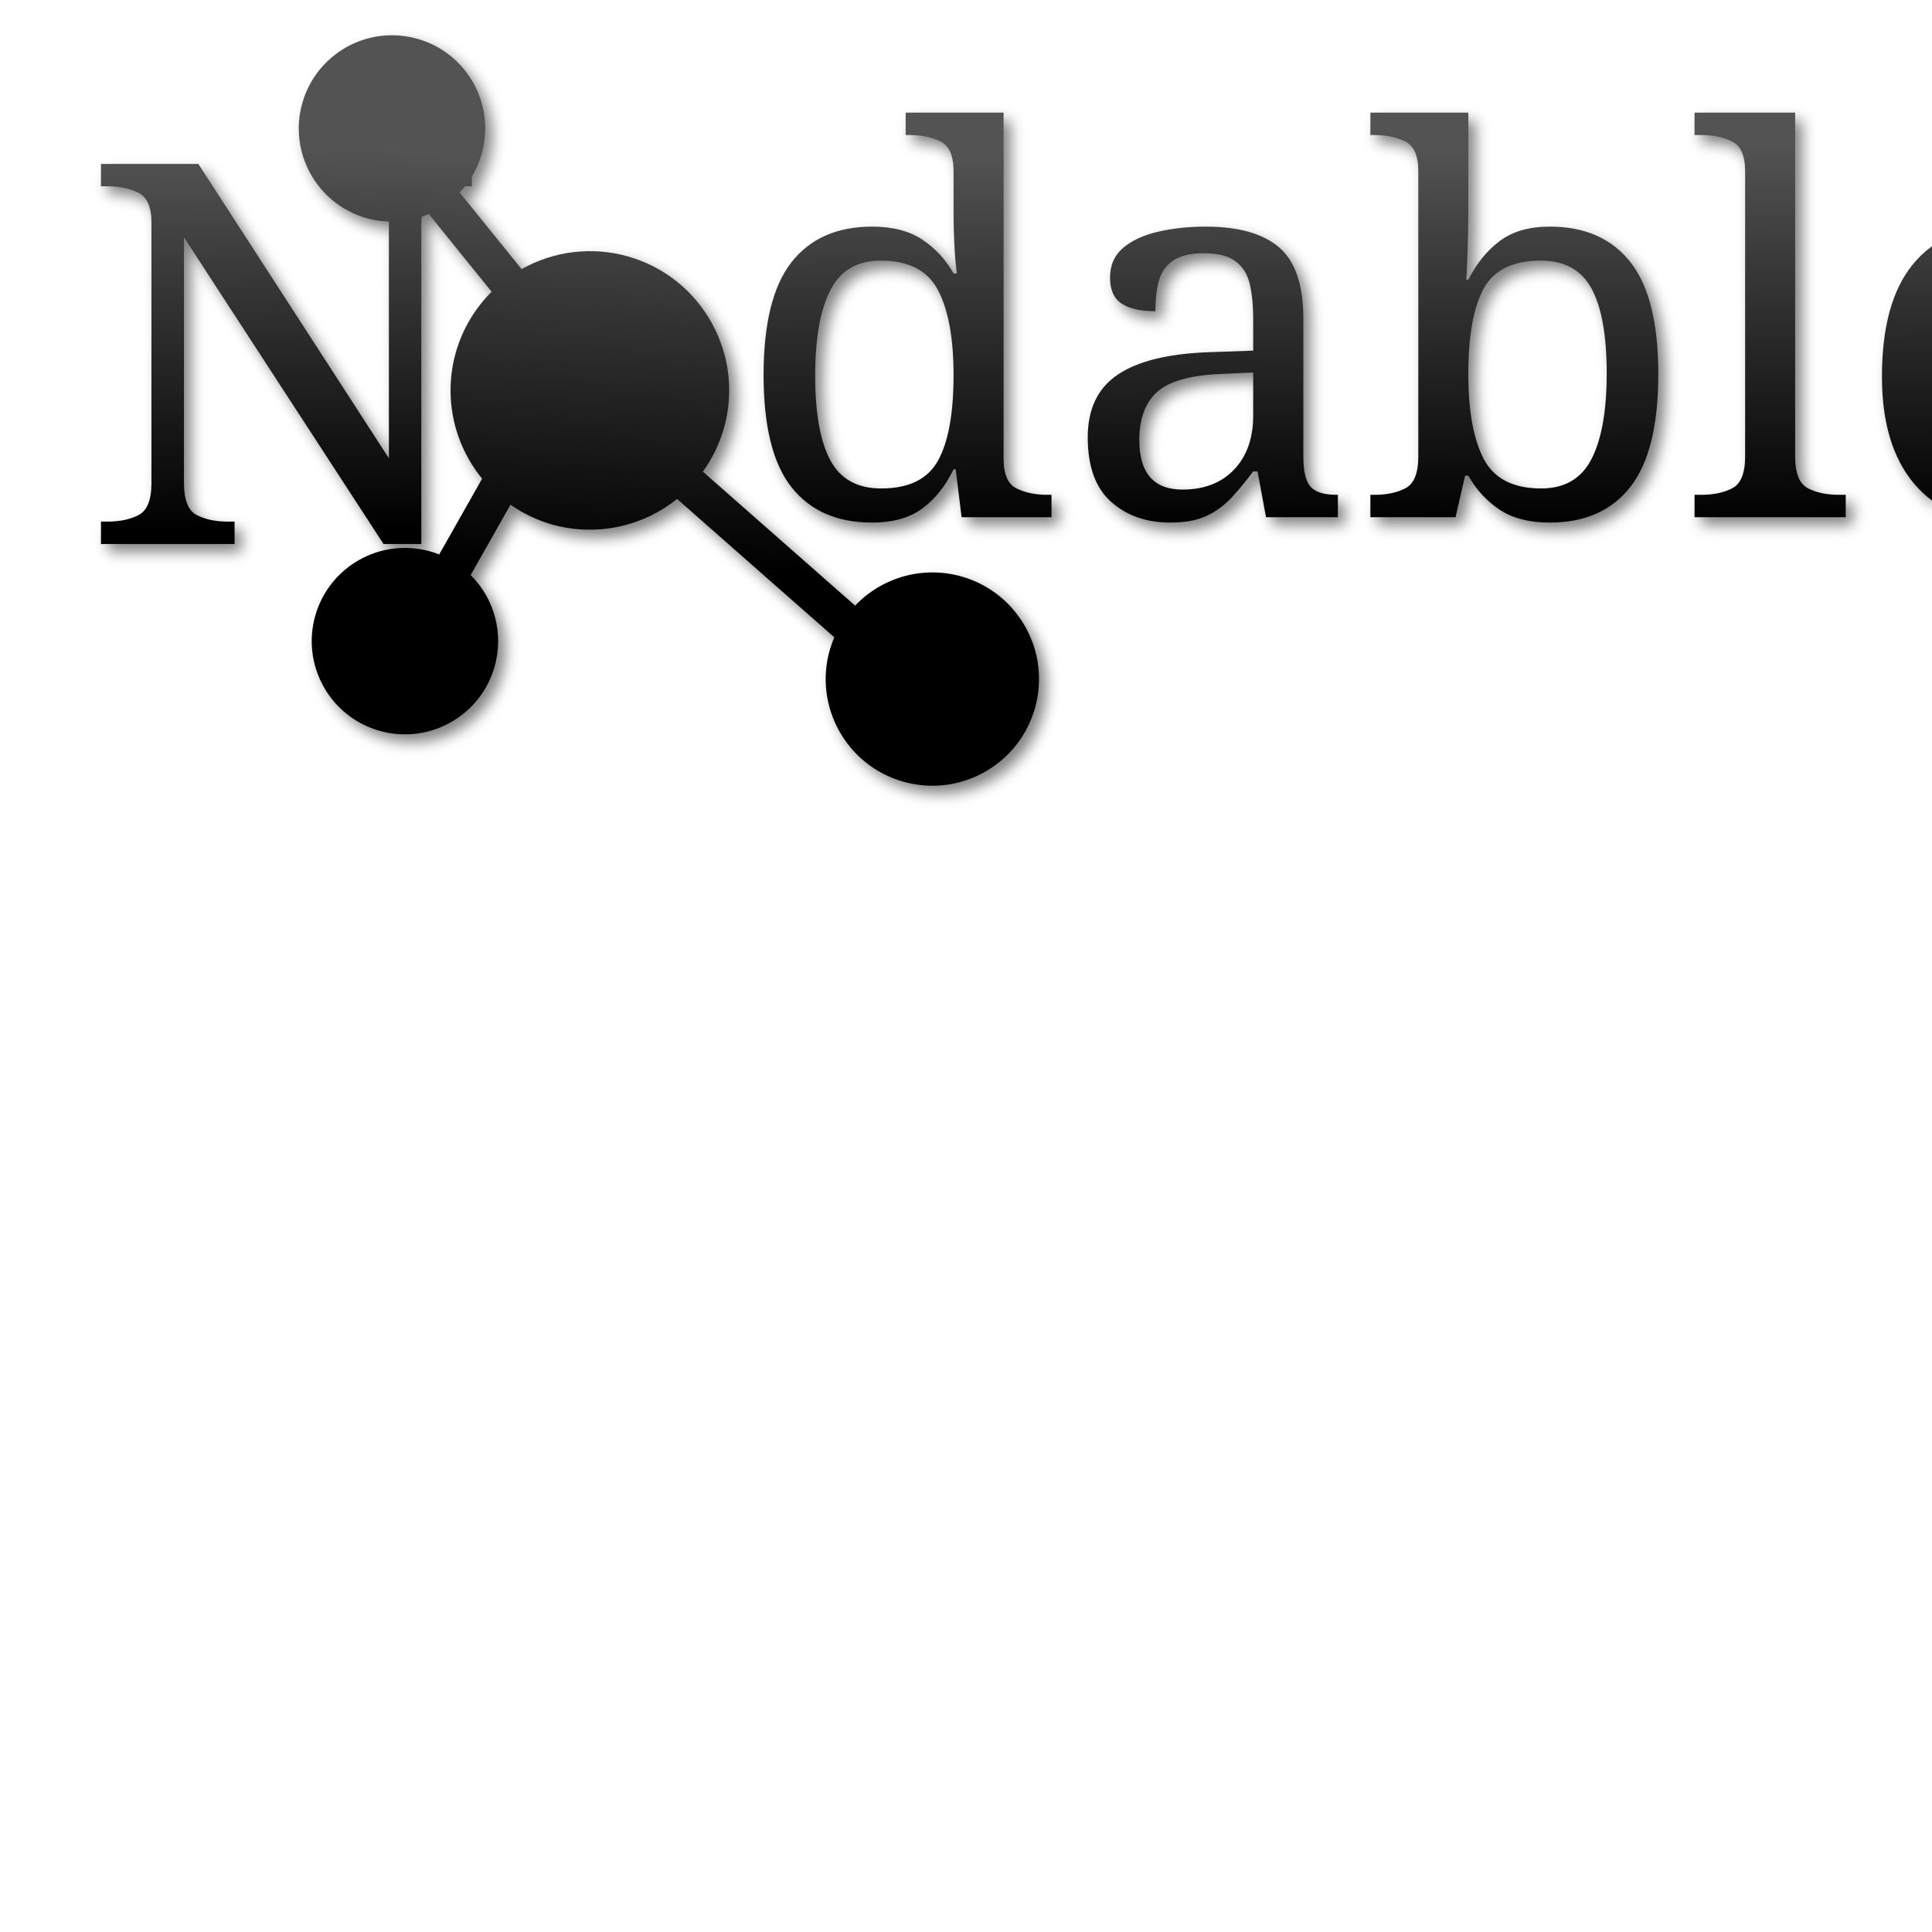
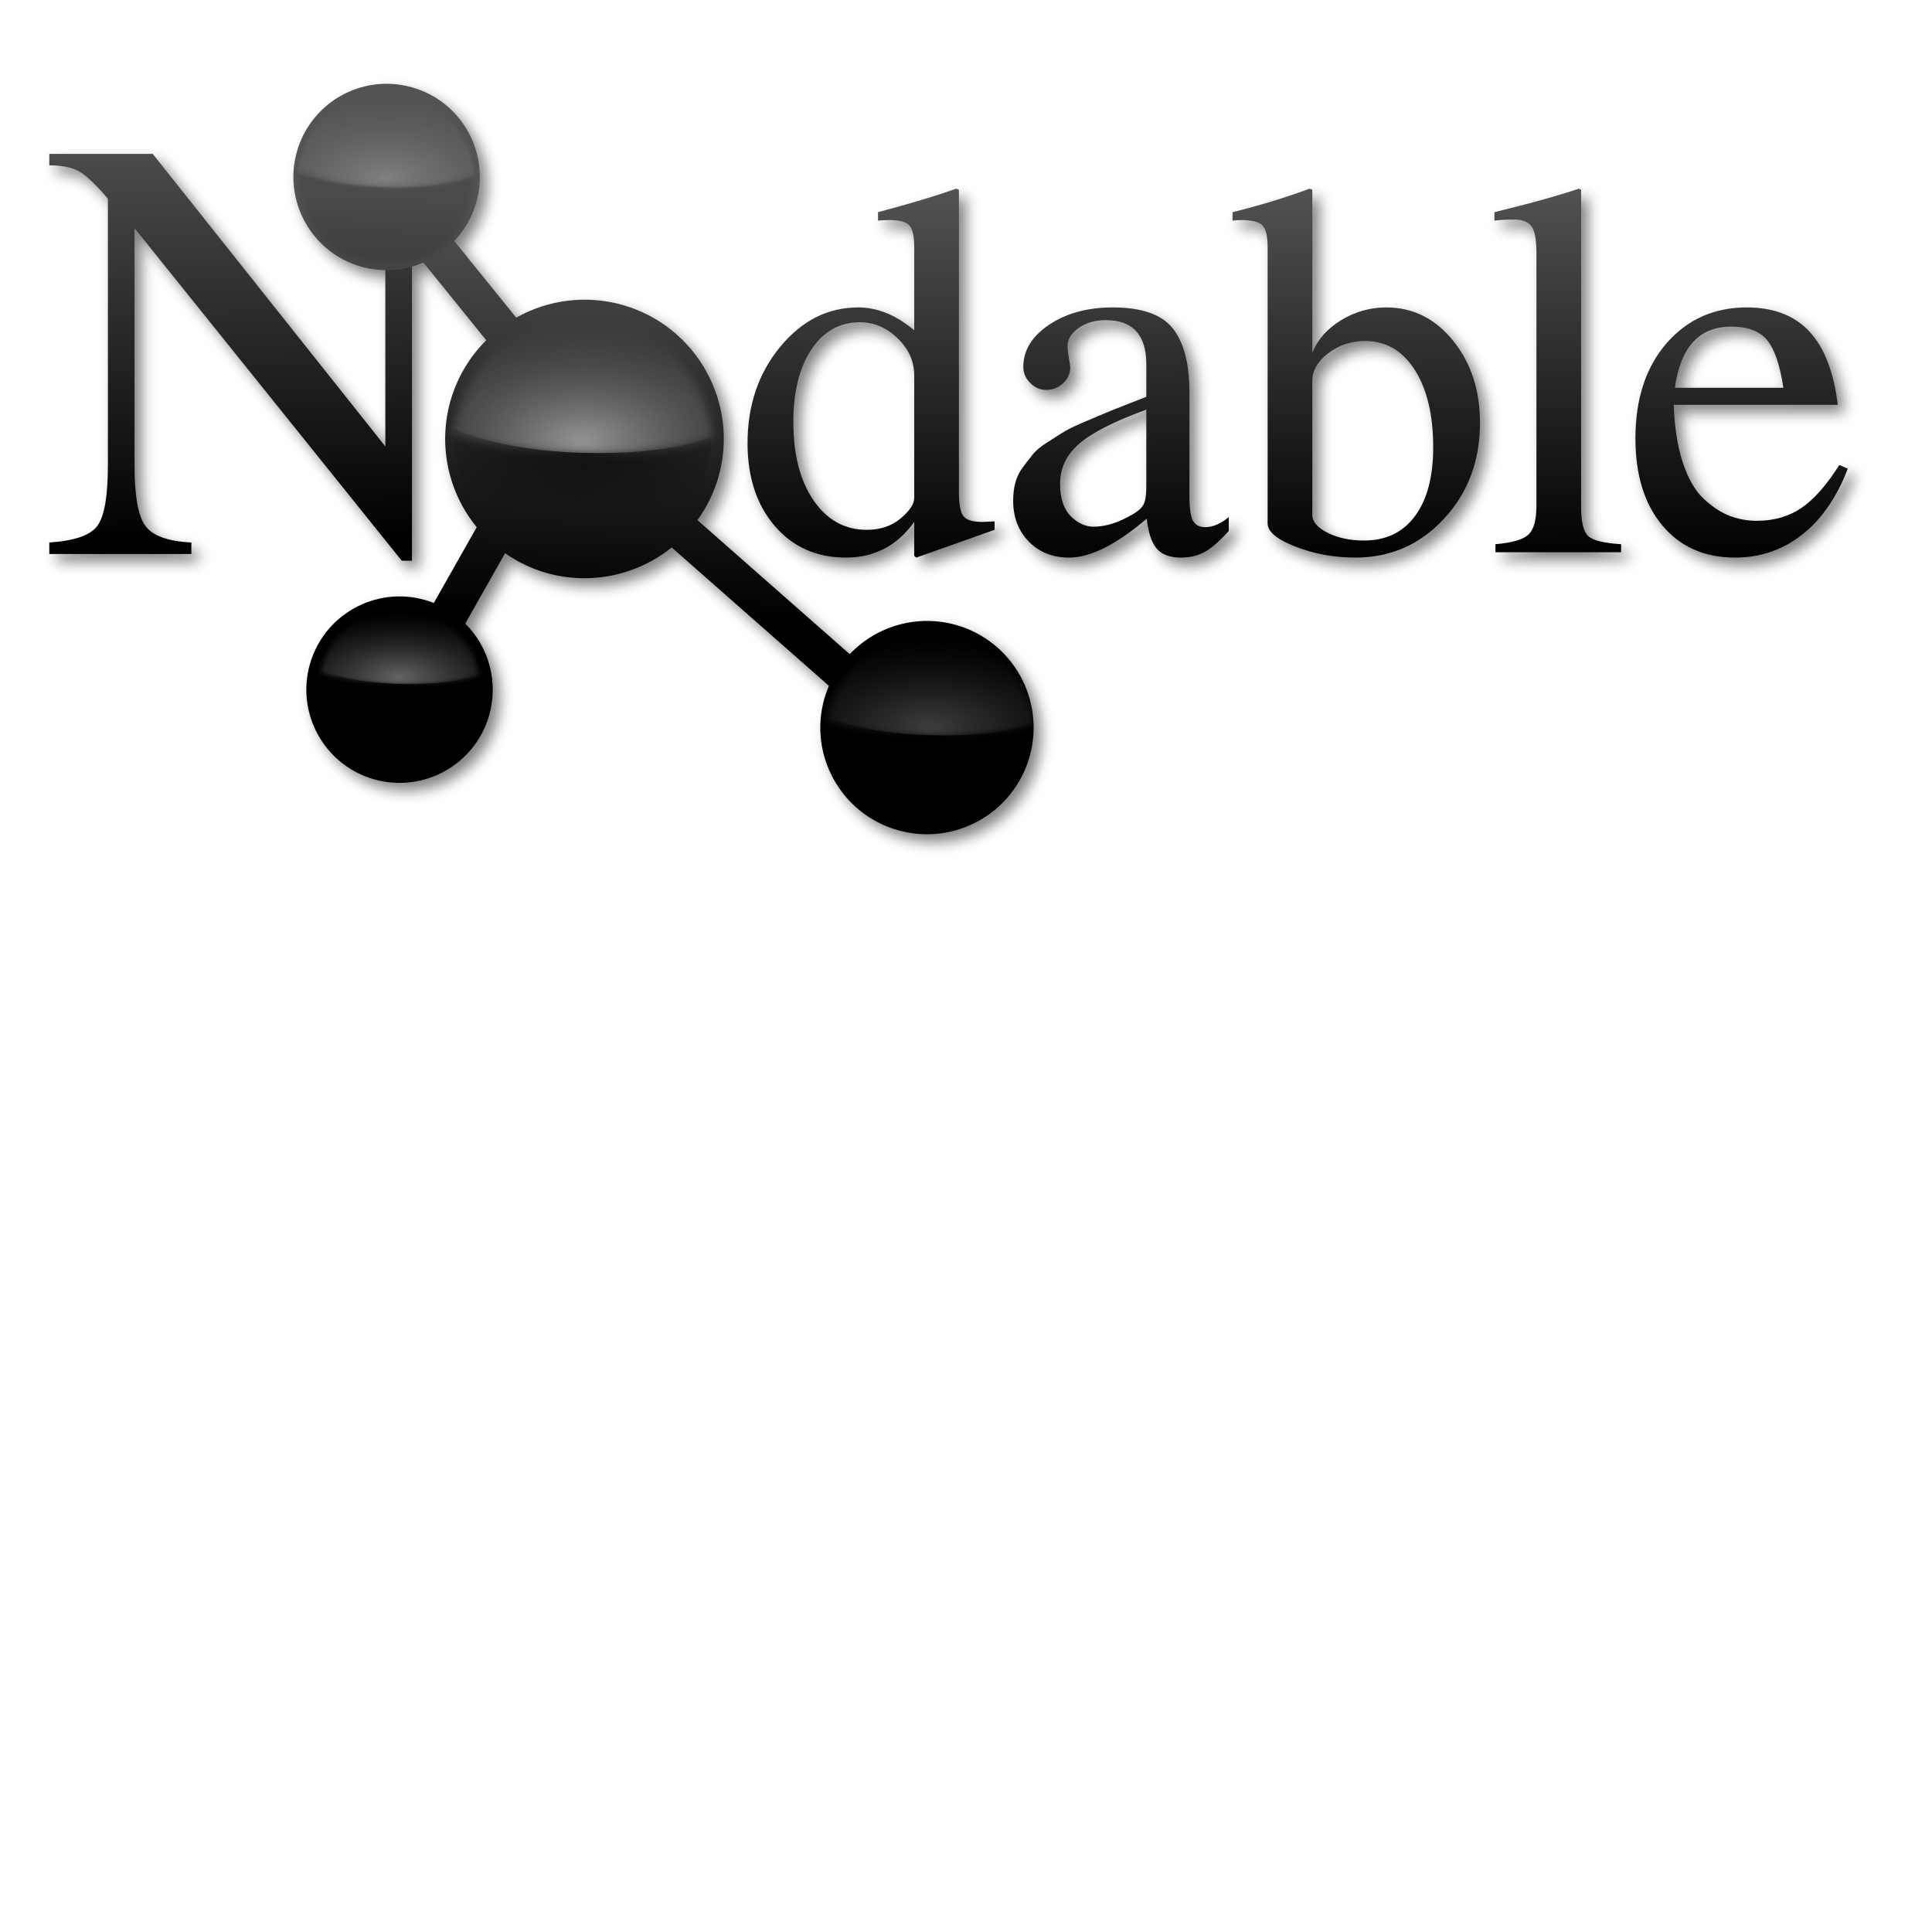
<svg xmlns="http://www.w3.org/2000/svg" xmlns:xlink="http://www.w3.org/1999/xlink" width="1024" height="1024" viewBox="0 0 270.933 270.933" version="1.1" id="svg3705">
  <defs id="defs3699">
+     <linearGradient id="linearGradient4557">
+       <stop id="stop4553" offset="0" style="stop-color:#ffffff;stop-opacity:1" />
+       <stop id="stop4555" offset="1" style="stop-color:#888888;stop-opacity:0" />
+     </linearGradient>
+     <linearGradient id="linearGradient4545">
+       <stop style="stop-color:#000000;stop-opacity:1;" offset="0" id="stop4541" />
+       <stop style="stop-color:#000000;stop-opacity:0;" offset="1" id="stop4543" />
+     </linearGradient>
    <linearGradient id="linearGradient4578">
      <stop style="stop-color:#000000;stop-opacity:1;" offset="0" id="stop4574" />
      <stop style="stop-color:#535353;stop-opacity:1" offset="1" id="stop4576" />
    </linearGradient>
    <linearGradient xlink:href="#linearGradient4578" id="linearGradient4580" x1="133.793" y1="133.343" x2="133.877" y2="33.117" gradientUnits="userSpaceOnUse" />
    <linearGradient xlink:href="#linearGradient4578" id="linearGradient4624" gradientUnits="userSpaceOnUse" x1="73.499" y1="76.77" x2="91.406" y2="85.055" />
-     <linearGradient xlink:href="#linearGradient4578" id="linearGradient4626" gradientUnits="userSpaceOnUse" x1="129.626" y1="100.824" x2="129.091" y2="47.638" />
-     <linearGradient xlink:href="#linearGradient4578" id="linearGradient4628" gradientUnits="userSpaceOnUse" x1="129.626" y1="100.824" x2="129.091" y2="47.638" gradientTransform="translate(-1.5875,-1.058333)" />
+     <linearGradient xlink:href="#linearGradient4578" id="linearGradient4626" gradientUnits="userSpaceOnUse" x1="129.626" y1="100.824" x2="129.091" y2="47.638" gradientTransform="translate(0,4.91369)" />
+     <linearGradient xlink:href="#linearGradient4578" id="linearGradient4628" gradientUnits="userSpaceOnUse" x1="129.626" y1="100.824" x2="129.091" y2="47.638" gradientTransform="matrix(1.13543,0,0,1.13543,-9.000569,-13.66222)" />
    <linearGradient xlink:href="#linearGradient4578" id="linearGradient4630" gradientUnits="userSpaceOnUse" x1="329.31" y1="300.731" x2="337.391" y2="84.558" />
    <filter style="color-interpolation-filters:sRGB;" id="filter4889">
      <feFlood flood-opacity="0.498" flood-color="rgb(0,0,0)" result="flood" id="feFlood4879" />
      <feComposite in="flood" in2="SourceGraphic" operator="in" result="composite1" id="feComposite4881" />
      <feGaussianBlur in="composite1" stdDeviation="1" result="blur" id="feGaussianBlur4883" />
      <feOffset dx="1" dy="1.1" result="offset" id="feOffset4885" />
      <feComposite in="SourceGraphic" in2="offset" operator="over" result="composite2" id="feComposite4887" />
    </filter>
+     <radialGradient xlink:href="#linearGradient4545" id="radialGradient4547" cx="83.057" cy="76.537" fx="83.057" fy="76.537" r="16.302" gradientTransform="matrix(1.219275,0.01041145,-0.00589222,0.5468935,-17.90149,39.59164)" gradientUnits="userSpaceOnUse" />
+     <radialGradient xlink:href="#linearGradient4557" id="radialGradient4551" gradientUnits="userSpaceOnUse" gradientTransform="matrix(-1.753816,-8.9913416e-4,5.1426096e-4,-1.003064,228.2273,148.5913)" cx="83.001" cy="67.228" fx="83.001" fy="67.228" r="16.302" />
+     <filter style="color-interpolation-filters:sRGB" id="filter4659" x="-0.04" width="1.081" y="-0.071" height="1.143">
+       <feGaussianBlur stdDeviation="0.556" id="feGaussianBlur4661" />
+     </filter>
+     <radialGradient xlink:href="#linearGradient4557" id="radialGradient4673" gradientUnits="userSpaceOnUse" gradientTransform="matrix(-1.753816,-8.9913416e-4,5.1426096e-4,-1.003064,228.2273,148.5913)" cx="83.001" cy="67.228" fx="83.001" fy="67.228" r="16.302" />
+     <linearGradient xlink:href="#linearGradient4578" id="linearGradient4677" gradientUnits="userSpaceOnUse" x1="73.499" y1="76.77" x2="91.406" y2="85.055" />
+     <radialGradient xlink:href="#linearGradient4557" id="radialGradient4685" gradientUnits="userSpaceOnUse" gradientTransform="matrix(-1.753816,-8.9913416e-4,5.1426096e-4,-1.003064,228.2273,148.5913)" cx="83.001" cy="67.228" fx="83.001" fy="67.228" r="16.302" />
+     <radialGradient xlink:href="#linearGradient4545" id="radialGradient4687" gradientUnits="userSpaceOnUse" gradientTransform="matrix(1.219275,0.01041145,-0.00589222,0.5468935,-17.90149,39.59164)" cx="83.057" cy="76.537" fx="83.057" fy="76.537" r="16.302" />
+     <linearGradient xlink:href="#linearGradient4578" id="linearGradient4689" gradientUnits="userSpaceOnUse" x1="73.499" y1="76.77" x2="91.406" y2="85.055" />
+     <radialGradient xlink:href="#linearGradient4557" id="radialGradient4773" gradientUnits="userSpaceOnUse" gradientTransform="matrix(-1.753816,-8.9913416e-4,5.1426096e-4,-1.003064,228.2273,148.5913)" cx="83.001" cy="67.228" fx="83.001" fy="67.228" r="16.302" />
+     <radialGradient xlink:href="#linearGradient4545" id="radialGradient4775" gradientUnits="userSpaceOnUse" gradientTransform="matrix(1.219275,0.01041145,-0.00589222,0.5468935,-17.90149,39.59164)" cx="83.057" cy="76.537" fx="83.057" fy="76.537" r="16.302" />
+     <linearGradient xlink:href="#linearGradient4578" id="linearGradient4777" gradientUnits="userSpaceOnUse" x1="73.499" y1="76.77" x2="91.406" y2="85.055" />
+     <radialGradient xlink:href="#linearGradient4557" id="radialGradient4779" gradientUnits="userSpaceOnUse" gradientTransform="matrix(-1.753816,-8.9913416e-4,5.1426096e-4,-1.003064,228.2273,148.5913)" cx="83.001" cy="67.228" fx="83.001" fy="67.228" r="16.302" />
+     <radialGradient xlink:href="#linearGradient4545" id="radialGradient4781" gradientUnits="userSpaceOnUse" gradientTransform="matrix(1.219275,0.01041145,-0.00589222,0.5468935,-17.90149,39.59164)" cx="83.057" cy="76.537" fx="83.057" fy="76.537" r="16.302" />
+     <linearGradient xlink:href="#linearGradient4578" id="linearGradient4783" gradientUnits="userSpaceOnUse" x1="73.499" y1="76.77" x2="91.406" y2="85.055" />
+     <filter style="color-interpolation-filters:sRGB" id="filter4797" x="-0.019" width="1.038" y="-0.034" height="1.067">
+       <feGaussianBlur stdDeviation="0.261" id="feGaussianBlur4799" />
+     </filter>
+     <filter style="color-interpolation-filters:sRGB" id="filter4805" x="-0.05" width="1.101" y="-0.088" height="1.176">
+       <feGaussianBlur stdDeviation="0.686" id="feGaussianBlur4807" />
+     </filter>
+     <linearGradient xlink:href="#linearGradient4578" id="linearGradient4809" gradientUnits="userSpaceOnUse" x1="73.499" y1="76.77" x2="91.406" y2="85.055" />
  </defs>
  <g id="layer1" transform="translate(0,-26.06667)">
    <g id="g4545">
      <g id="g4572" style="fill-opacity:1;fill:url(#linearGradient4580)">
        <g id="g4612">
          <g id="g4622" style="fill-opacity:1;fill:url(#linearGradient4624)">
            <g id="g4637" style="filter:url(#filter4889)">
-               <path style="fill:url(#linearGradient4630);fill-opacity:1;stroke-width:0.311" d="M 208.119 18.693 A 49.401 49.401 0 0 0 160.262 54.539 A 49.401 49.401 0 0 0 194.213 115.598 A 49.401 49.401 0 0 0 227.281 113.445 L 260.576 154.619 A 73.832 73.832 0 0 0 241.637 186.672 A 73.832 73.832 0 0 0 255.533 253.695 L 232.791 293.875 A 49.401 49.401 0 0 0 228.182 292.305 A 49.401 49.401 0 0 0 167.123 326.258 A 49.401 49.401 0 0 0 201.074 387.316 A 49.401 49.401 0 0 0 262.133 353.365 A 49.401 49.401 0 0 0 249.453 304.789 L 270.561 267.506 A 73.832 73.832 0 0 0 292.379 277.928 A 73.832 73.832 0 0 0 358.859 264.438 L 442.209 337.789 A 56.527 56.527 45 0 0 439.811 344.406 A 56.527 56.527 45 0 0 478.66 414.273 A 56.527 56.527 45 0 0 548.525 375.424 A 56.527 56.527 45 0 0 509.676 305.559 A 56.527 56.527 45 0 0 453.227 321 L 372.512 249.969 A 73.832 73.832 0 0 0 383.635 227.186 A 73.832 73.832 0 0 0 332.893 135.93 A 73.832 73.832 0 0 0 276.451 142.639 L 243.611 102.029 A 49.401 49.401 0 0 0 255.273 81.646 A 49.401 49.401 0 0 0 221.32 20.588 A 49.401 49.401 0 0 0 208.119 18.693 z " transform="matrix(0.2645833,0,0,0.2645833,0,26.06667)" id="path3707" />
-               <text id="text4528" y="102.35" x="11.315" style="font-style:normal;font-weight:normal;font-size:74.647px;line-height:1.25;font-family:sans-serif;letter-spacing:0px;word-spacing:0px;fill:url(#linearGradient4628);fill-opacity:1;stroke:none;stroke-width:1.866" xml:space="preserve">
-                 <tspan style="font-style:normal;font-variant:normal;font-weight:normal;font-stretch:normal;font-size:74.646px;font-family:serif;-inkscape-font-specification:'serif, Normal';font-variant-ligatures:normal;font-variant-caps:normal;font-variant-numeric:normal;font-feature-settings:normal;text-align:start;writing-mode:lr-tb;text-anchor:start;fill:url(#linearGradient4628);fill-opacity:1;stroke-width:1.866" y="102.35" x="11.315" id="tspan4526">N</tspan>
+               <text id="text4528" y="103.751" x="5.649" style="font-style:normal;font-weight:normal;font-size:84.757px;line-height:1.25;font-family:sans-serif;letter-spacing:0px;word-spacing:0px;fill:url(#linearGradient4628);fill-opacity:1;stroke:none;stroke-width:2.119" xml:space="preserve">
+                 <tspan style="font-style:normal;font-variant:normal;font-weight:normal;font-stretch:normal;font-size:84.755px;font-family:FreeSerif;-inkscape-font-specification:FreeSerif;font-variant-ligatures:normal;font-variant-caps:normal;font-variant-numeric:normal;font-feature-settings:normal;text-align:start;writing-mode:lr-tb;text-anchor:start;fill:url(#linearGradient4628);fill-opacity:1;stroke-width:2.119" y="103.751" x="5.649" id="tspan4526">N</tspan>
              </text>
-               <text xml:space="preserve" style="font-style:normal;font-weight:normal;font-size:74.647px;line-height:1.25;font-family:sans-serif;letter-spacing:0px;word-spacing:0px;fill:url(#linearGradient4626);fill-opacity:1;stroke:none;stroke-width:1.866" x="102.972" y="98.597" id="text4532">
-                 <tspan id="tspan4530" x="102.972" y="98.597" style="font-style:normal;font-variant:normal;font-weight:normal;font-stretch:normal;font-size:74.646px;font-family:serif;-inkscape-font-specification:'serif, Normal';font-variant-ligatures:normal;font-variant-caps:normal;font-variant-numeric:normal;font-feature-settings:normal;text-align:start;writing-mode:lr-tb;text-anchor:start;stroke-width:1.866;fill-opacity:1;fill:url(#linearGradient4626)">dable</tspan>
+               <text xml:space="preserve" style="font-style:normal;font-weight:normal;font-size:74.647px;line-height:1.25;font-family:sans-serif;letter-spacing:0px;word-spacing:0px;fill:url(#linearGradient4626);fill-opacity:1;stroke:none;stroke-width:1.866" x="102.972" y="103.511" id="text4532">
+                 <tspan id="tspan4530" x="102.972" y="103.511" style="font-style:normal;font-variant:normal;font-weight:normal;font-stretch:normal;font-size:74.646px;font-family:FreeSerif;-inkscape-font-specification:FreeSerif;font-variant-ligatures:normal;font-variant-caps:normal;font-variant-numeric:normal;font-feature-settings:normal;text-align:start;writing-mode:lr-tb;text-anchor:start;fill:url(#linearGradient4626);fill-opacity:1;stroke-width:1.866">dable</tspan>
              </text>
+               <g id="g4701" style="fill:url(#linearGradient4809)" transform="translate(-0.7559524,6.803571)">
+                 <path id="path3707" transform="matrix(0.2645833,0,0,0.2645833,0,26.06667)" d="m 208.119,18.693 a 49.401,49.401 0 0 0 -47.857,35.846 49.401,49.401 0 0 0 33.951,61.059 49.401,49.401 0 0 0 33.068,-2.152 l 33.295,41.174 a 73.832,73.832 0 0 0 -18.939,32.053 73.832,73.832 0 0 0 13.896,67.023 L 232.791,293.875 a 49.401,49.401 0 0 0 -4.609,-1.57 49.401,49.401 0 0 0 -61.059,33.953 49.401,49.401 0 0 0 33.951,61.059 49.401,49.401 0 0 0 61.059,-33.951 49.401,49.401 0 0 0 -12.68,-48.576 l 21.107,-37.283 a 73.832,73.832 0 0 0 21.818,10.422 73.832,73.832 0 0 0 66.48,-13.49 l 83.35,73.352 a 56.527,56.527 45 0 0 -2.398,6.617 56.527,56.527 45 0 0 38.85,69.867 56.527,56.527 45 0 0 69.865,-38.85 A 56.527,56.527 45 0 0 509.676,305.559 56.527,56.527 45 0 0 453.227,321 l -80.715,-71.031 a 73.832,73.832 0 0 0 11.123,-22.783 73.832,73.832 0 0 0 -50.742,-91.256 73.832,73.832 0 0 0 -56.441,6.709 L 243.611,102.029 A 49.401,49.401 0 0 0 255.273,81.646 49.401,49.401 0 0 0 221.32,20.588 49.401,49.401 0 0 0 208.119,18.693 Z" style="fill:url(#linearGradient4630);fill-opacity:1;stroke-width:0.311" />
+                 <g id="g4665" style="opacity:0.52;fill:url(#linearGradient4783)" transform="matrix(1.103827,0,0,0.9983127,-8.906359,0.1348483)">
+                   <path id="path4549" d="m 99.313,80.703 c 0,0 -5.946,2.636 -16.718,2.232 -11.149,-0.418 -16.352,-2.876 -16.352,-2.876 0,0 1.815,-16.196 16.391,-15.743 16.035,0.498 16.679,16.387 16.679,16.387 z" style="fill:url(#radialGradient4779);fill-opacity:1;stroke:none;stroke-width:0.265px;stroke-linecap:butt;stroke-linejoin:miter;stroke-opacity:1;filter:url(#filter4659)" />
+                   <path style="fill:url(#radialGradient4781);fill-opacity:1;stroke:none;stroke-width:0.252px;stroke-linecap:butt;stroke-linejoin:miter;stroke-opacity:1" d="m 66.429,79.38 c 0,0 5.424,3.055 16.291,3.394 11.248,0.351 16.309,-2.206 16.309,-2.206 0,0 0.844,16.463 -15.824,16.293 C 65.286,96.679 66.429,79.38 66.429,79.38 Z" id="path3734" />
+                 </g>
+                 <g transform="matrix(0.7527137,0,0,0.7066005,-7.444674,-13.07895)" style="opacity:0.263;fill:url(#linearGradient4677)" id="g4671">
+                   <path style="fill:url(#radialGradient4673);fill-opacity:1;stroke:none;stroke-width:0.265px;stroke-linecap:butt;stroke-linejoin:miter;stroke-opacity:1;filter:url(#filter4797)" d="m 99.313,80.703 c 0,0 -5.946,2.636 -16.718,2.232 -11.149,-0.418 -16.352,-2.876 -16.352,-2.876 0,0 1.815,-16.196 16.391,-15.743 16.035,0.498 16.679,16.387 16.679,16.387 z" id="path4667" />
+                   <path id="path4669" d="m 66.429,79.38 c 0,0 5.424,3.26 16.291,3.622 11.248,0.375 16.309,-2.354 16.309,-2.354 0,0 0.844,17.566 -15.824,17.385 C 65.286,97.838 66.429,79.38 66.429,79.38 Z" style="opacity:0.43;fill:#000000;fill-opacity:1;stroke:none;stroke-width:0.26px;stroke-linecap:butt;stroke-linejoin:miter;stroke-opacity:1;filter:url(#filter4805)" />
+                 </g>
+                 <g id="g4683" style="opacity:0.397;fill:url(#linearGradient4689)" transform="matrix(0.6688708,0,0,0.5449449,1.417426,70.07197)">
+                   <path id="path4679" d="m 99.313,80.703 c 0,0 -5.946,2.636 -16.718,2.232 -11.149,-0.418 -16.352,-2.876 -16.352,-2.876 0,0 1.815,-16.196 16.391,-15.743 16.035,0.498 16.679,16.387 16.679,16.387 z" style="fill:url(#radialGradient4685);fill-opacity:1;stroke:none;stroke-width:0.265px;stroke-linecap:butt;stroke-linejoin:miter;stroke-opacity:1;filter:url(#filter4659)" />
+                   <path style="fill:url(#radialGradient4687);fill-opacity:1;stroke:none;stroke-width:0.252px;stroke-linecap:butt;stroke-linejoin:miter;stroke-opacity:1" d="m 66.429,79.38 c 0,0 5.424,3.055 16.291,3.394 11.248,0.351 16.309,-2.206 16.309,-2.206 0,0 0.844,16.463 -15.824,16.293 C 65.286,96.679 66.429,79.38 66.429,79.38 Z" id="path4681" />
+                 </g>
+                 <g transform="matrix(0.8817609,0,0,0.7407006,58.26732,61.05915)" style="opacity:0.243;fill:url(#linearGradient4777)" id="g4771">
+                   <path style="fill:url(#radialGradient4773);fill-opacity:1;stroke:none;stroke-width:0.265px;stroke-linecap:butt;stroke-linejoin:miter;stroke-opacity:1;filter:url(#filter4659)" d="m 99.313,80.703 c 0,0 -5.946,2.636 -16.718,2.232 -11.149,-0.418 -16.352,-2.876 -16.352,-2.876 0,0 1.815,-16.196 16.391,-15.743 16.035,0.498 16.679,16.387 16.679,16.387 z" id="path4767" />
+                   <path id="path4769" d="m 66.429,79.38 c 0,0 5.424,3.055 16.291,3.394 11.248,0.351 16.309,-2.206 16.309,-2.206 0,0 0.844,16.463 -15.824,16.293 C 65.286,96.679 66.429,79.38 66.429,79.38 Z" style="fill:url(#radialGradient4775);fill-opacity:1;stroke:none;stroke-width:0.252px;stroke-linecap:butt;stroke-linejoin:miter;stroke-opacity:1" />
+                 </g>
+               </g>
            </g>
          </g>
        </g>
      </g>
    </g>
  </g>
</svg>
